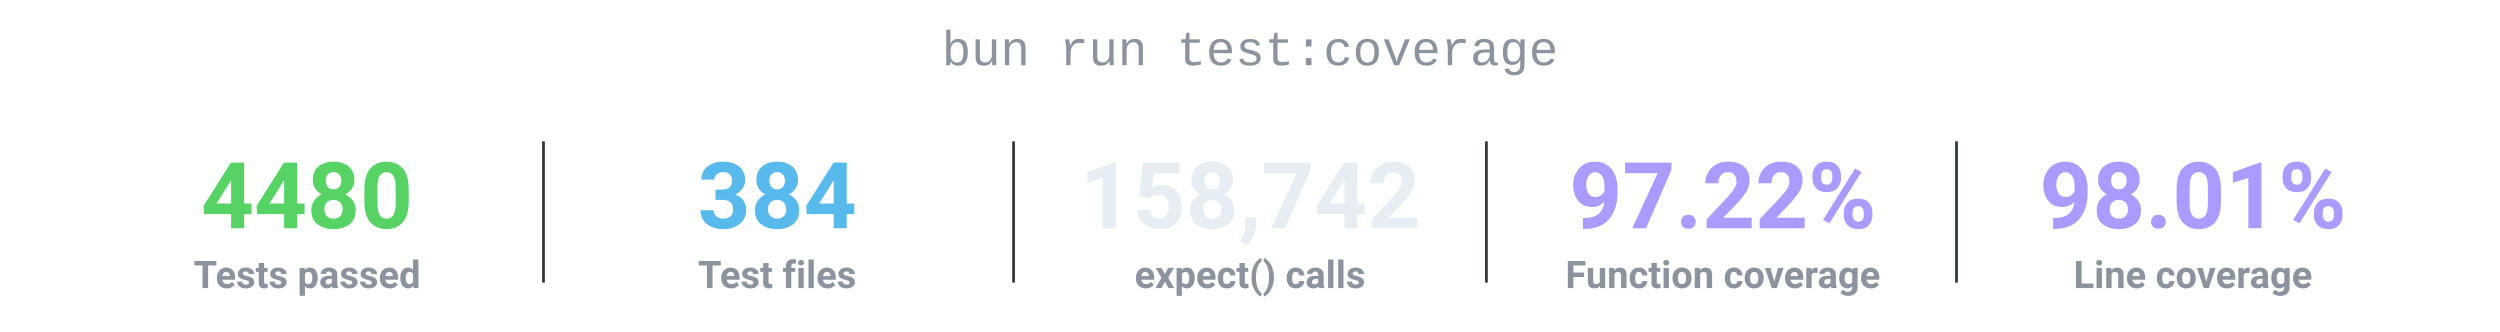
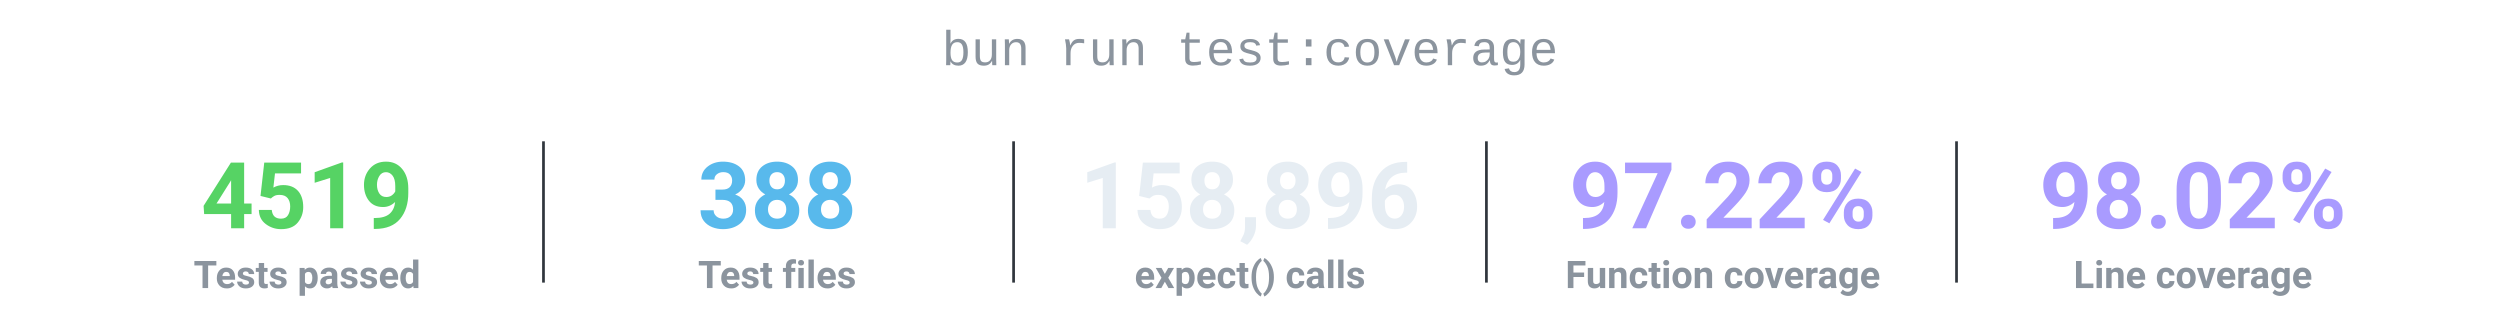
- <svg xmlns="http://www.w3.org/2000/svg" viewBox="0 0 920 122" width="920" height="122" role="img" aria-label="bun run test:coverage — 4480 tests passed, 384 test files, 158,742 expect() calls, 97.22% function coverage, 98.01% line coverage">
+ <svg xmlns="http://www.w3.org/2000/svg" viewBox="0 0 920 122" width="920" height="122" role="img" aria-label="bun run test:coverage — 4519 tests passed, 388 test files, 158,896 expect() calls, 97.22% function coverage, 98.02% line coverage">
  <style>
    .cmd { font-family: ui-monospace, SFMono-Regular, 'SF Mono', Menlo, Consolas, 'Liberation Mono', monospace; font-weight: 500; font-size: 18px; }
    .val { font-family: system-ui, -apple-system, BlinkMacSystemFont, 'Segoe UI', Roboto, sans-serif; font-weight: 700; font-size: 34px; }
    .lbl { font-family: system-ui, -apple-system, BlinkMacSystemFont, 'Segoe UI', Roboto, sans-serif; font-weight: 600; font-size: 14px; }
  </style>
  <text x="460" y="24" text-anchor="middle" class="cmd" fill="#8b949e">bun run test:coverage</text>
  <line x1="200" y1="52" x2="200" y2="104" stroke="#30363d" stroke-width="1" />
  <line x1="373" y1="52" x2="373" y2="104" stroke="#30363d" stroke-width="1" />
  <line x1="547" y1="52" x2="547" y2="104" stroke="#30363d" stroke-width="1" />
  <line x1="720" y1="52" x2="720" y2="104" stroke="#30363d" stroke-width="1" />
-   <text x="113" y="84" text-anchor="middle" class="val" fill="#56d364">4480</text>
+   <text x="113" y="84" text-anchor="middle" class="val" fill="#56d364">4519</text>
  <text x="113" y="106" text-anchor="middle" class="lbl" fill="#8b949e">Tests passed</text>
-   <text x="286" y="84" text-anchor="middle" class="val" fill="#58b9ec">384</text>
+   <text x="286" y="84" text-anchor="middle" class="val" fill="#58b9ec">388</text>
  <text x="286" y="106" text-anchor="middle" class="lbl" fill="#8b949e">Test files</text>
-   <text x="460" y="84" text-anchor="middle" class="val" fill="#e6edf3">158,742</text>
+   <text x="460" y="84" text-anchor="middle" class="val" fill="#e6edf3">158,896</text>
  <text x="460" y="106" text-anchor="middle" class="lbl" fill="#8b949e">expect() calls</text>
  <text x="634" y="84" text-anchor="middle" class="val" fill="#a99bff">97.22%</text>
  <text x="634" y="106" text-anchor="middle" class="lbl" fill="#8b949e">Function coverage</text>
-   <text x="807" y="84" text-anchor="middle" class="val" fill="#a99bff">98.01%</text>
+   <text x="807" y="84" text-anchor="middle" class="val" fill="#a99bff">98.02%</text>
  <text x="807" y="106" text-anchor="middle" class="lbl" fill="#8b949e">Line coverage</text>
</svg>
